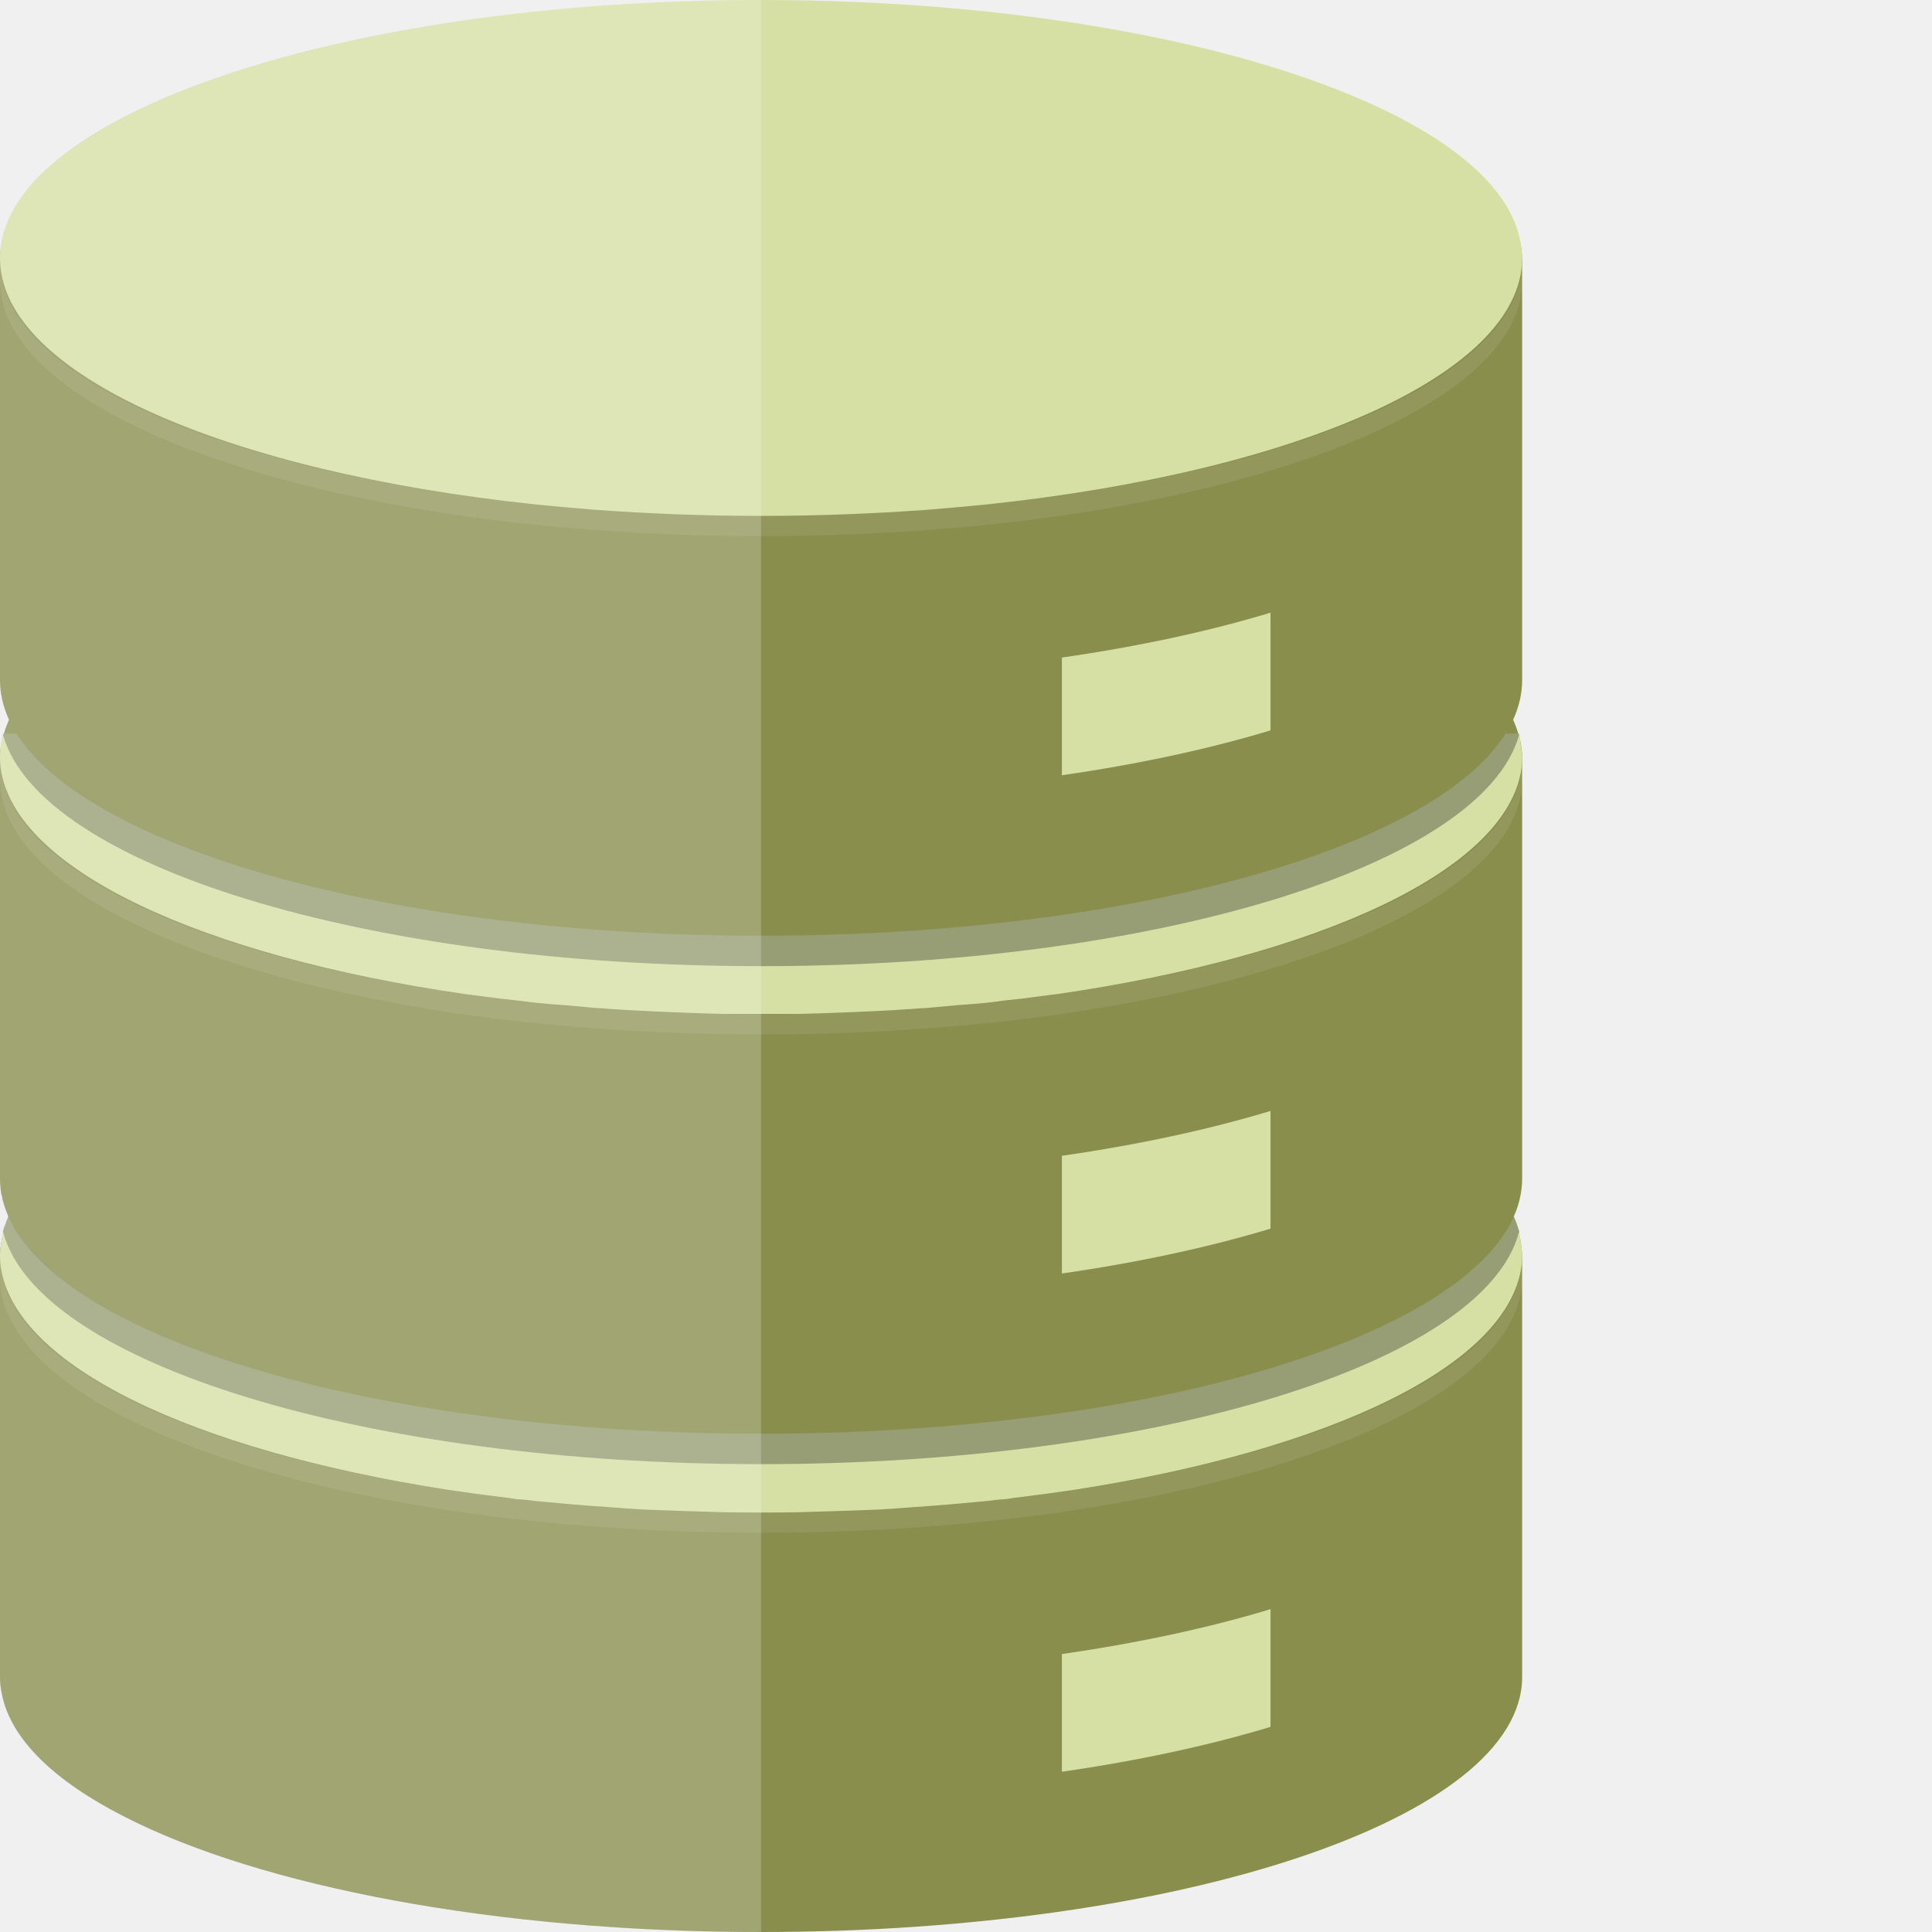
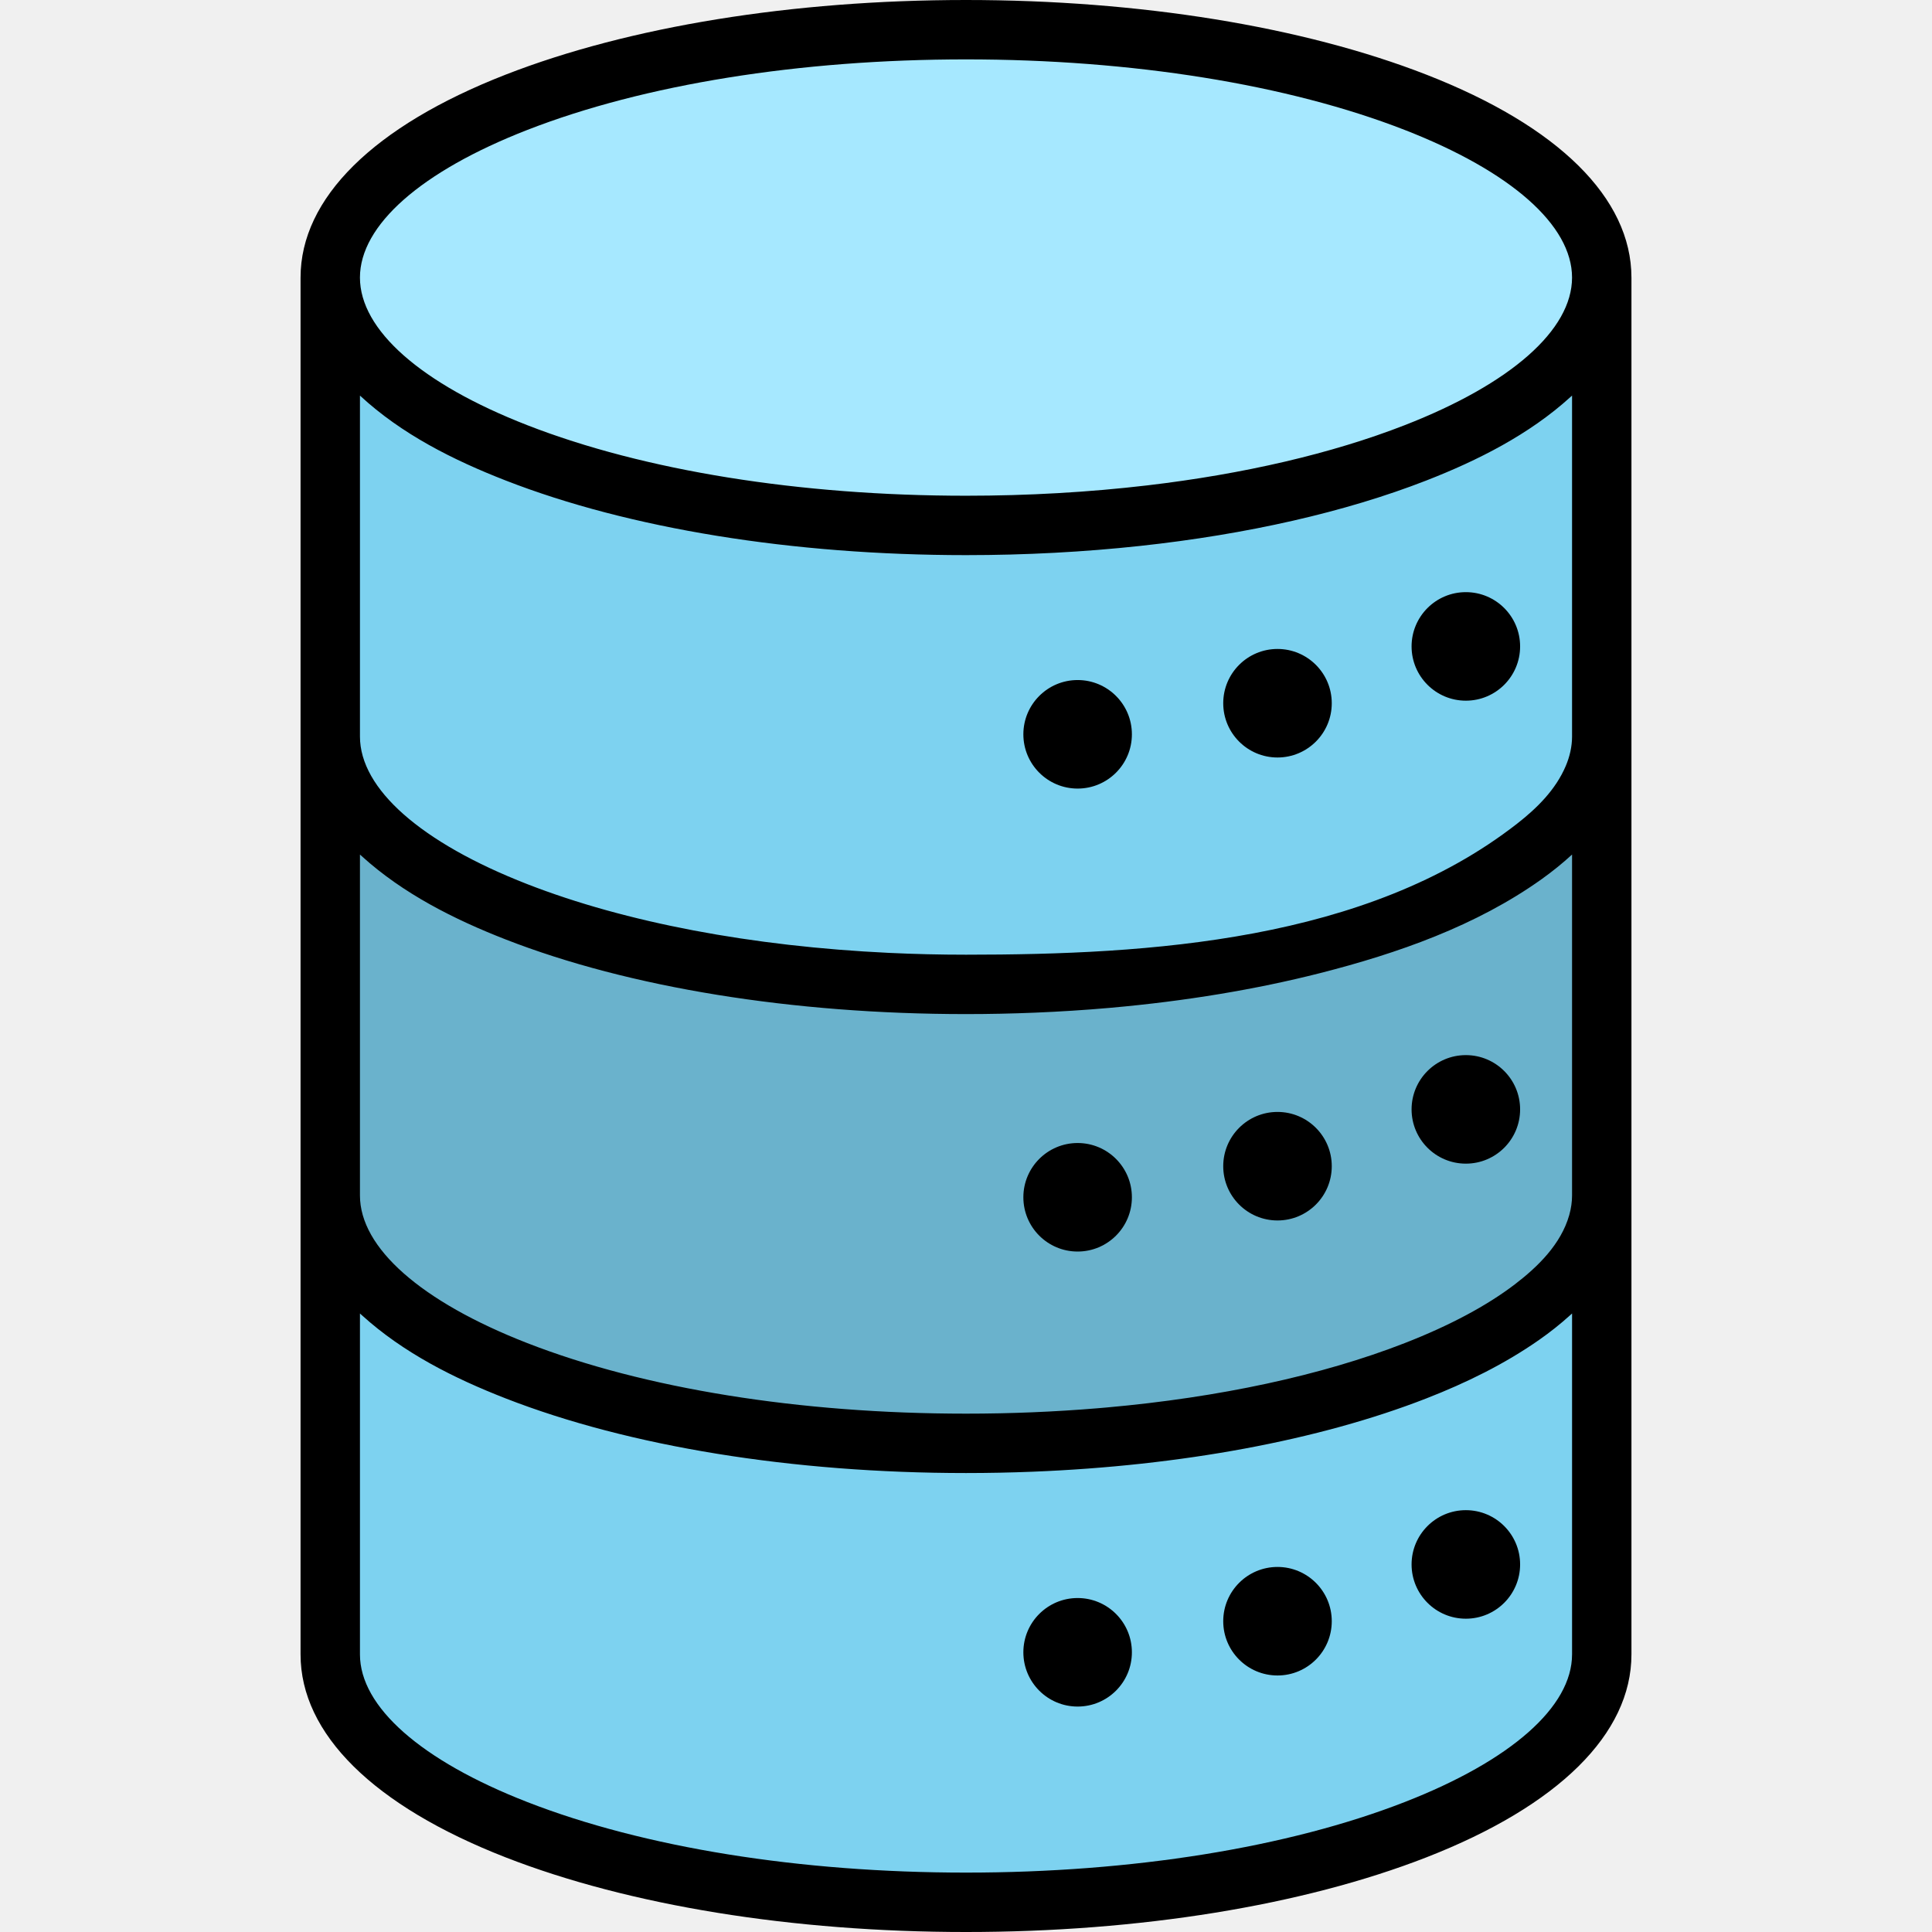
- <svg xmlns="http://www.w3.org/2000/svg" height="800px" width="800px" version="1.1" id="_x36_" viewBox="0 0 512 512" xml:space="preserve">
-   <g>
-     <g>
-       <g>
-         <g>
-           <path style="fill:#8A8E4D;" d="M403.383,332.812v111.589c0,37.366-90.273,67.599-201.692,67.599      c-70.571,0-132.734-12.144-168.742-30.573c-18.513-9.426-30.063-20.466-32.44-32.44C0.169,447.458,0,445.93,0,444.401V332.812      c0-0.34,0-0.679,0.084-1.018c-0.084-0.17-0.084-0.255,0-0.34c0-0.595,0.085-1.189,0.17-1.783c0.085-0.255,0.085-0.51,0.17-0.765      c0.085-0.68,0.254-1.358,0.51-2.038v-0.085c0.34-1.358,0.849-2.633,1.444-3.991c11.21-24.373,61.23-44.499,128.318-52.907      c8.747-1.105,17.834-2.038,27.09-2.718h0.51c14.012-1.104,28.535-1.613,43.396-1.613s29.383,0.509,43.395,1.613h0.509      c9.256,0.68,18.343,1.613,27.09,2.718c67.089,8.407,117.108,28.534,128.318,52.907c0.595,1.358,1.104,2.633,1.444,3.991v0.085      c0.255,0.68,0.424,1.358,0.509,2.038c0.17,0.849,0.255,1.613,0.34,2.548v0.34C403.383,332.133,403.383,332.472,403.383,332.812z      " />
-           <path style="opacity:0.1;fill:#E8E8E9;" d="M403.383,333.152v5.35c0,37.366-90.273,67.683-201.692,67.683      C90.272,406.185,0,375.868,0,338.502v-5.35c0,0.849,0.084,1.613,0.169,2.378c2.633,26.326,50.274,48.916,117.958,59.191      c2.378,0.34,4.671,0.68,7.049,1.019c3.821,0.594,7.643,1.104,11.549,1.529c1.614,0.085,3.312,0.255,5.01,0.509      c9.427,1.019,19.193,1.784,29.213,2.293c6.709,0.339,13.503,0.594,20.382,0.679c3.397,0.085,6.879,0.085,10.361,0.085      c3.482,0,6.963,0,10.36-0.085c6.879-0.085,13.672-0.34,20.382-0.679c10.021-0.509,19.787-1.274,29.213-2.293      c1.698-0.254,3.397-0.424,5.01-0.509c3.907-0.425,7.728-0.935,11.549-1.529c2.378-0.339,4.671-0.679,7.049-1.019      c67.684-10.275,115.325-32.865,117.958-59.191C403.298,334.765,403.383,334.001,403.383,333.152z" />
-           <path style="fill:#D6E0A5;" d="M403.383,332.472v0.68c0,0.849-0.085,1.613-0.17,2.378      c-3.567,26.411-50.954,48.746-117.958,59.191c-2.378,0.34-4.671,0.68-7.049,1.019c-2.378,0.34-4.756,0.594-7.133,0.934      c-1.444,0.17-2.973,0.34-4.416,0.595c-1.613,0.085-3.312,0.255-5.01,0.509c-6.285,0.594-12.738,1.189-19.278,1.614      c-3.312,0.255-6.624,0.509-9.936,0.679c-6.709,0.255-13.503,0.509-20.382,0.679c-3.397,0.085-6.879,0.085-10.36,0.085      c-3.482,0-6.964,0-10.361-0.085c-6.879-0.17-13.672-0.424-20.382-0.679c-3.312-0.17-6.624-0.424-9.936-0.679      c-6.539-0.425-12.993-1.02-19.278-1.614c-1.698-0.254-3.397-0.424-5.01-0.509c-1.443-0.255-2.972-0.425-4.416-0.595      c-2.378-0.34-4.756-0.594-7.133-0.934c-2.378-0.339-4.671-0.679-7.049-1.019C51.123,384.276,3.736,361.941,0.169,335.53      C0.084,334.765,0,334.001,0,333.152v-0.68c0-0.254,0-0.424,0.084-0.678c-0.084-0.17-0.084-0.255,0-0.34      c0.085-0.935,0.17-1.699,0.34-2.548c0.085-0.425,0.169-0.849,0.169-1.274c-0.084-0.169,0-0.339,0.085-0.509      c0-0.17,0-0.425,0.085-0.68c0.17-0.509,0.255-1.103,0.51-1.613c0.255-0.765,0.595-1.613,0.934-2.463      c10.531-24.203,58.512-44.245,123.308-53.162c7.728-1.103,15.711-2.038,23.948-2.717c0.085-0.085,0.255-0.085,0.34-0.085      c16.56-1.529,33.969-2.293,51.888-2.293c17.919,0,35.328,0.764,51.888,2.293c0.085,0,0.255,0,0.34,0.085      c8.238,0.679,16.221,1.614,23.948,2.717c64.796,8.917,112.778,28.959,123.308,53.162c0.594,1.359,1.104,2.718,1.444,4.076      c0.17,0.85,0.17,1.614,0.339,2.463c0.17,0.849,0.255,1.613,0.34,2.548v0.34C403.298,331.963,403.383,332.218,403.383,332.472z" />
-         </g>
-         <path style="fill:#D6E0A5;" d="M336.696,426.451v31.189c-16.248,4.913-34.889,8.949-55.283,11.888v-31.189     C301.808,435.4,320.448,431.364,336.696,426.451z" />
-       </g>
-       <path style="opacity:0.3;fill:#040000;" d="M402.619,326.443c-0.085,0.17-0.085,0.255-0.17,0.34v0.085    c-9.511,34.309-95.708,61.144-200.757,61.144c-105.05,0-191.246-26.835-200.758-61.144v-0.085    c-0.085-0.085-0.085-0.17-0.085-0.255l-0.085-0.085c0.17-0.509,0.255-1.103,0.51-1.613c0.255-0.765,0.595-1.613,0.934-2.463    c10.531-24.203,58.512-44.245,123.308-53.162c7.728-1.103,15.711-2.038,23.948-2.717c0.085-0.085,0.255-0.085,0.34-0.085    c16.56-1.529,33.969-2.293,51.888-2.293c17.919,0,35.328,0.764,51.888,2.293c0.085,0,0.255,0,0.34,0.085    c8.238,0.679,16.221,1.614,23.948,2.717c64.796,8.917,112.778,28.959,123.308,53.162    C401.77,323.726,402.279,325.085,402.619,326.443z" />
-       <g>
-         <g>
-           <path style="fill:#8A8E4D;" d="M403.383,200.842v111.505c0,3.396-0.765,6.793-2.208,10.02c-0.085,0.17-0.17,0.34-0.17,0.425      c-15.031,32.44-98.51,57.153-199.314,57.153c-100.804,0-184.283-24.713-199.314-57.153c0-0.085-0.085-0.255-0.17-0.425      c-0.34-0.849-0.679-1.698-0.934-2.463c-0.255-0.848-0.51-1.613-0.68-2.462c0,0,0-0.085,0-0.17      c-0.254-0.679-0.34-1.444-0.425-2.208C0.084,314.129,0,313.28,0,312.346V200.758c0-1.954,0.34-3.992,0.849-5.86      c0.085-0.17,0.085-0.34,0.17-0.425c0.34-1.273,0.849-2.547,1.359-3.736c11.295-24.373,61.399-44.499,128.403-52.907      c8.747-1.104,17.749-2.038,27.005-2.718c14.098-1.018,28.789-1.613,43.906-1.613c15.116,0,29.807,0.595,43.905,1.613      c9.256,0.68,18.258,1.614,27.005,2.718c67.004,8.407,117.108,28.534,128.403,52.907c0.51,1.189,1.019,2.463,1.359,3.736      c0.085,0.085,0.085,0.255,0.17,0.425C403.043,196.85,403.383,198.804,403.383,200.842z" />
-           <path style="opacity:0.1;fill:#E8E8E9;" d="M403.383,201.182v5.351c0,28.278-51.888,52.482-125.516,62.672      c-1.699,0.17-3.482,0.425-5.18,0.68c-22.08,2.717-46.029,4.246-70.995,4.246c-24.967,0-48.916-1.529-70.996-4.246      c-1.699-0.255-3.482-0.51-5.18-0.68C51.888,259.015,0,234.811,0,206.533v-5.351c0,0.765,0.084,1.614,0.169,2.378      c2.718,26.921,52.652,49.935,122.969,59.871c0.679,0.085,1.358,0.17,2.038,0.255c5.435,0.848,10.87,1.443,16.56,2.038      c2.548,0.255,5.096,0.509,7.728,0.764c2.718,0.254,5.52,0.509,8.322,0.679h0.51c10.7,0.85,21.74,1.359,33.035,1.529      c3.397,0.084,6.879,0.084,10.361,0.084c3.482,0,6.963,0,10.36-0.084c11.295-0.17,22.335-0.679,33.035-1.529h0.509      c2.803-0.17,5.605-0.425,8.322-0.679c2.633-0.255,5.18-0.509,7.728-0.764c5.69-0.595,11.125-1.19,16.56-2.038l2.039-0.255      c70.316-9.936,120.25-32.95,122.968-59.871C403.298,202.796,403.383,201.947,403.383,201.182z" />
-           <path style="fill:#D6E0A5;" d="M403.383,200.418v0.764c0,0.765-0.085,1.614-0.17,2.378      c-3.652,26.921-53.332,49.765-122.968,59.871l-2.039,0.255c-2.378,0.339-4.756,0.594-7.133,0.933      c-3.142,0.34-6.2,0.68-9.426,1.105c-2.633,0.255-5.35,0.509-8.068,0.679c-2.803,0.254-5.605,0.509-8.492,0.764      c-0.934,0-1.784,0.085-2.718,0.17c-3.312,0.255-6.624,0.425-9.936,0.595c-6.709,0.339-13.503,0.594-20.382,0.764h-20.721      c-6.879-0.17-13.672-0.425-20.382-0.764c-3.312-0.17-6.624-0.34-9.936-0.595c-0.934-0.085-1.783-0.17-2.718-0.17      c-2.887-0.255-5.69-0.51-8.492-0.764c-2.718-0.17-5.435-0.424-8.068-0.679c-3.227-0.425-6.284-0.765-9.426-1.105      c-2.378-0.339-4.756-0.594-7.133-0.933c-0.679-0.085-1.359-0.17-2.038-0.255C53.501,253.324,3.821,230.481,0.169,203.56      C0.084,202.796,0,201.947,0,201.182v-0.764c0-0.849,0.084-1.699,0.169-2.547c0.085-0.85,0.17-1.699,0.425-2.548      c0-0.255,0.085-0.595,0.17-0.85h401.855c0.185,0.708,0.159,1.442,0.277,2.153c0.208,1.034,0.343,2.082,0.404,3.142      C403.306,199.987,403.383,200.195,403.383,200.418z" />
-         </g>
-         <path style="fill:#D6E0A5;" d="M336.696,294.411v31.189c-16.248,4.913-34.889,8.949-55.283,11.888v-31.189     C301.808,303.359,320.448,299.324,336.696,294.411z" />
-       </g>
-       <path style="opacity:0.3;fill:#040000;" d="M402.534,194.472v0.425c-9.766,34.309-95.878,61.144-200.842,61.144    c-104.965,0-191.076-26.835-200.843-61.144v-0.425H402.534z" />
-       <g>
-         <g>
-           <path style="fill:#8A8E4D;" d="M403.383,68.787v111.504c0,3.566-0.85,7.049-2.378,10.445c-0.594,1.274-1.274,2.463-2.038,3.736      c-19.363,30.573-100.294,53.502-197.275,53.502c-96.982,0-177.913-22.929-197.276-53.502c-0.764-1.273-1.444-2.462-2.038-3.736      c0-0.085-0.085-0.255-0.17-0.425c-0.34-0.763-0.679-1.613-0.934-2.462c-0.255-0.679-0.425-1.359-0.595-2.038      c-0.085-0.255-0.169-0.594-0.169-0.849c-0.17-0.68-0.255-1.274-0.34-1.953C0.084,182.074,0,181.225,0,180.291V68.702      C0.679,31.506,90.698,1.528,201.692,1.528c68.617,0,129.252,11.465,165.684,29.044c21.231,10.191,34.309,22.505,35.838,35.838      C403.298,67.173,403.383,68.023,403.383,68.787z" />
-           <path style="opacity:0.1;fill:#E8E8E9;" d="M403.383,69.127v5.35c0,28.958-54.351,53.671-130.781,63.352      c-22.08,2.718-45.943,4.246-70.91,4.246c-24.967,0-48.831-1.528-70.911-4.246C54.35,128.148,0,103.435,0,74.478v-5.35      c0,30.402,59.616,56.049,141.736,64.541c5.266,0.51,10.615,1.019,16.05,1.443c14.098,1.02,28.789,1.614,43.906,1.614      c15.116,0,29.807-0.594,43.905-1.614c5.435-0.424,10.785-0.933,16.051-1.443C343.767,125.176,403.383,99.529,403.383,69.127z" />
-           <path style="fill:#D6E0A5;" d="M403.383,68.363v0.424c-0.51,30.487-59.956,56.219-141.736,64.881      c-5.266,0.51-10.615,1.019-16.051,1.443c-14.097,1.02-28.789,1.614-43.905,1.614c-15.117,0-29.808-0.594-43.906-1.614      c-5.435-0.424-10.785-0.933-16.05-1.443C59.956,125.006,0.51,99.274,0,68.787v-0.424C0,30.657,90.272,0,201.692,0      c67.259,0,126.79,11.21,163.476,28.364c22.929,10.7,36.941,23.863,38.045,38.046C403.383,67.004,403.383,67.683,403.383,68.363z      " />
-         </g>
-         <path style="fill:#D6E0A5;" d="M336.696,162.37v31.189c-16.248,4.913-34.889,8.949-55.283,11.888v-31.189     C301.808,171.319,320.448,167.283,336.696,162.37z" />
-       </g>
-     </g>
-     <path style="opacity:0.2;fill:#FFFFFF;" d="M201.692,0v512c-70.571,0-132.734-12.144-168.742-30.573   c-18.513-9.426-30.063-20.466-32.44-32.44C0.169,447.458,0,445.93,0,444.401V332.472c0-0.254,0-0.424,0.084-0.678   c-0.084-0.17-0.084-0.255,0-0.34c0-0.595,0.085-1.189,0.17-1.783c0-0.68,0.085-1.36,0.34-2.039c-0.084-0.169,0-0.339,0.085-0.509   c0-0.255,0-0.425,0.17-0.595c0.085-0.594,0.254-1.103,0.425-1.698c0.255-0.765,0.595-1.613,0.934-2.463   c-0.34-0.849-0.679-1.698-0.934-2.463c-0.255-0.848-0.51-1.613-0.68-2.462c0,0,0-0.085,0-0.17c-0.254-0.679-0.34-1.444-0.425-2.208   C0.084,314.129,0,313.28,0,312.346V200.418c0-0.849,0.084-1.699,0.169-2.547c0.085-0.85,0.17-1.699,0.425-2.548   c0-0.255,0.085-0.51,0.255-0.85c0.254-1.358,0.764-2.801,1.359-4.161c-0.34-0.763-0.679-1.613-0.934-2.462   c-0.255-0.679-0.425-1.359-0.595-2.038c-0.085-0.255-0.169-0.594-0.169-0.849c-0.17-0.68-0.255-1.274-0.34-1.953   C0.084,182.074,0,181.225,0,180.291V68.363C0,30.657,90.272,0,201.692,0z" />
-   </g>
+ <svg xmlns="http://www.w3.org/2000/svg" height="800px" width="800px" version="1.1" id="Layer_1" viewBox="0 0 512.001 512.001" xml:space="preserve">
+   <path style="fill:#7DD2F0;" d="M424.481,438.443c0,36.278-75.431,65.687-168.48,65.687S87.52,474.721,87.52,438.443V316.815h336.96  v121.629H424.481z" />
+   <path style="fill:#6AB2CC;" d="M424.481,316.815c0,36.278-75.431,65.687-168.48,65.687S87.52,353.093,87.52,316.815v-121.63h336.96  v121.63H424.481z" />
+   <path style="fill:#7DD2F0;" d="M424.481,195.185c0,36.278-75.431,65.687-168.48,65.687S87.52,231.464,87.52,195.185V73.557h336.96  v121.629H424.481z" />
+   <ellipse style="fill:#A6E8FF;" cx="256.004" cy="73.555" rx="168.483" ry="65.685" />
+   <circle cx="285.583" cy="194.6" r="14.381" />
+   <circle cx="338.551" cy="186.363" r="14.381" />
+   <circle cx="388.465" cy="171.306" r="14.381" />
+   <circle cx="285.583" cy="317.292" r="14.381" />
+   <circle cx="338.551" cy="309.055" r="14.381" />
+   <circle cx="388.465" cy="293.998" r="14.381" />
+   <circle cx="285.583" cy="437.876" r="14.381" />
+   <circle cx="338.551" cy="429.639" r="14.381" />
+   <circle cx="388.465" cy="414.592" r="14.381" />
+   <path d="M432.351,73.557c0-0.008-0.001-0.016-0.001-0.023c-0.015-21.005-19.317-40.095-54.357-53.756C345.281,7.024,301.957,0,256,0  s-89.281,7.024-121.992,19.777C98.955,33.444,79.65,52.543,79.65,73.557v121.63v121.628v121.63c0,21.014,19.305,40.113,54.358,53.78  c32.71,12.753,76.035,19.777,121.992,19.777s89.281-7.024,121.993-19.777c35.053-13.667,54.358-32.766,54.358-53.78V316.817v-0.001  v-0.001V195.188v-0.001v-0.001V73.557z M416.611,226.461v90.354c0,1.711-0.252,3.411-0.71,5.059  c-0.015,0.051-0.024,0.103-0.039,0.155c-2.184,7.673-8.258,13.636-14.423,18.344c-7.324,5.592-17.147,10.874-29.165,15.559  c-21.998,8.577-49.24,14.409-78.982,17.064c-0.808,0.072-1.619,0.142-2.431,0.209c-11.322,0.941-22.99,1.428-34.861,1.428  c-44.048,0-85.342-6.642-116.274-18.701c-28.176-10.985-44.335-25.243-44.335-39.116v-90.353c0.014,0.013,0.028,0.025,0.042,0.038  c0.153,0.142,0.315,0.28,0.47,0.421c10.913,9.902,24.467,16.729,38.107,22.045c32.71,12.753,76.035,19.777,121.992,19.777  c6.134,0,12.22-0.129,18.241-0.377c6.666-0.274,13.253-0.693,19.732-1.261c0.172-0.015,0.343-0.033,0.515-0.047  c19.688-1.753,38.379-4.853,55.359-9.177c20.524-5.226,41.37-12.512,58.739-24.921c2.791-1.994,5.465-4.15,7.991-6.469  C416.588,226.481,416.6,226.471,416.611,226.461z M95.39,104.833c0.013,0.012,0.025,0.022,0.038,0.034  c11.017,10.203,24.697,17.057,38.581,22.47c32.71,12.753,76.035,19.777,121.992,19.777c15.798,0,31.284-0.83,46.136-2.437  c28.353-3.069,54.389-8.97,75.857-17.339c13.629-5.314,27.259-12.186,38.162-22.096c0.135-0.123,0.277-0.244,0.41-0.367  c0.015-0.014,0.031-0.027,0.046-0.041v90.354c0,2.681-0.629,5.36-1.677,7.82c-2.67,6.281-7.622,11.172-12.925,15.305  c-39.914,31.11-97.307,34.692-146.009,34.692c-6.808,0-13.617-0.157-20.417-0.482c-36.283-1.726-69.758-8.045-95.857-18.221  c-28.176-10.985-44.335-25.243-44.335-39.115v-90.354H95.39z M139.726,34.441C170.658,22.381,211.952,15.739,256,15.739  s85.342,6.642,116.274,18.701c28.176,10.985,44.335,25.243,44.335,39.116s-16.16,28.131-44.335,39.116  c-19.333,7.538-42.713,12.959-68.283,15.964c-15.343,1.804-31.473,2.738-47.991,2.738c-44.048,0-85.342-6.642-116.274-18.701  C111.55,101.688,95.39,87.43,95.39,73.557S111.55,45.425,139.726,34.441z M416.611,438.443c0,13.874-16.16,28.13-44.335,39.115  c-30.933,12.06-72.226,18.702-116.275,18.702s-85.341-6.642-116.274-18.702c-28.176-10.985-44.335-25.243-44.335-39.115V348.09  c0.013,0.012,0.025,0.022,0.038,0.034c0.171,0.158,0.353,0.315,0.527,0.472c10.95,9.926,24.379,16.667,38.054,21.998  c32.71,12.753,76.035,19.777,121.992,19.777c5.94,0,11.834-0.12,17.668-0.352c39.308-1.562,75.839-8.32,104.323-19.424  c10.51-4.097,20.732-9.09,29.985-15.577c2.816-1.975,5.516-4.111,8.066-6.419c0.175-0.158,0.359-0.316,0.531-0.475  c0.013-0.012,0.025-0.022,0.038-0.034v90.354H416.611z" />
</svg>
